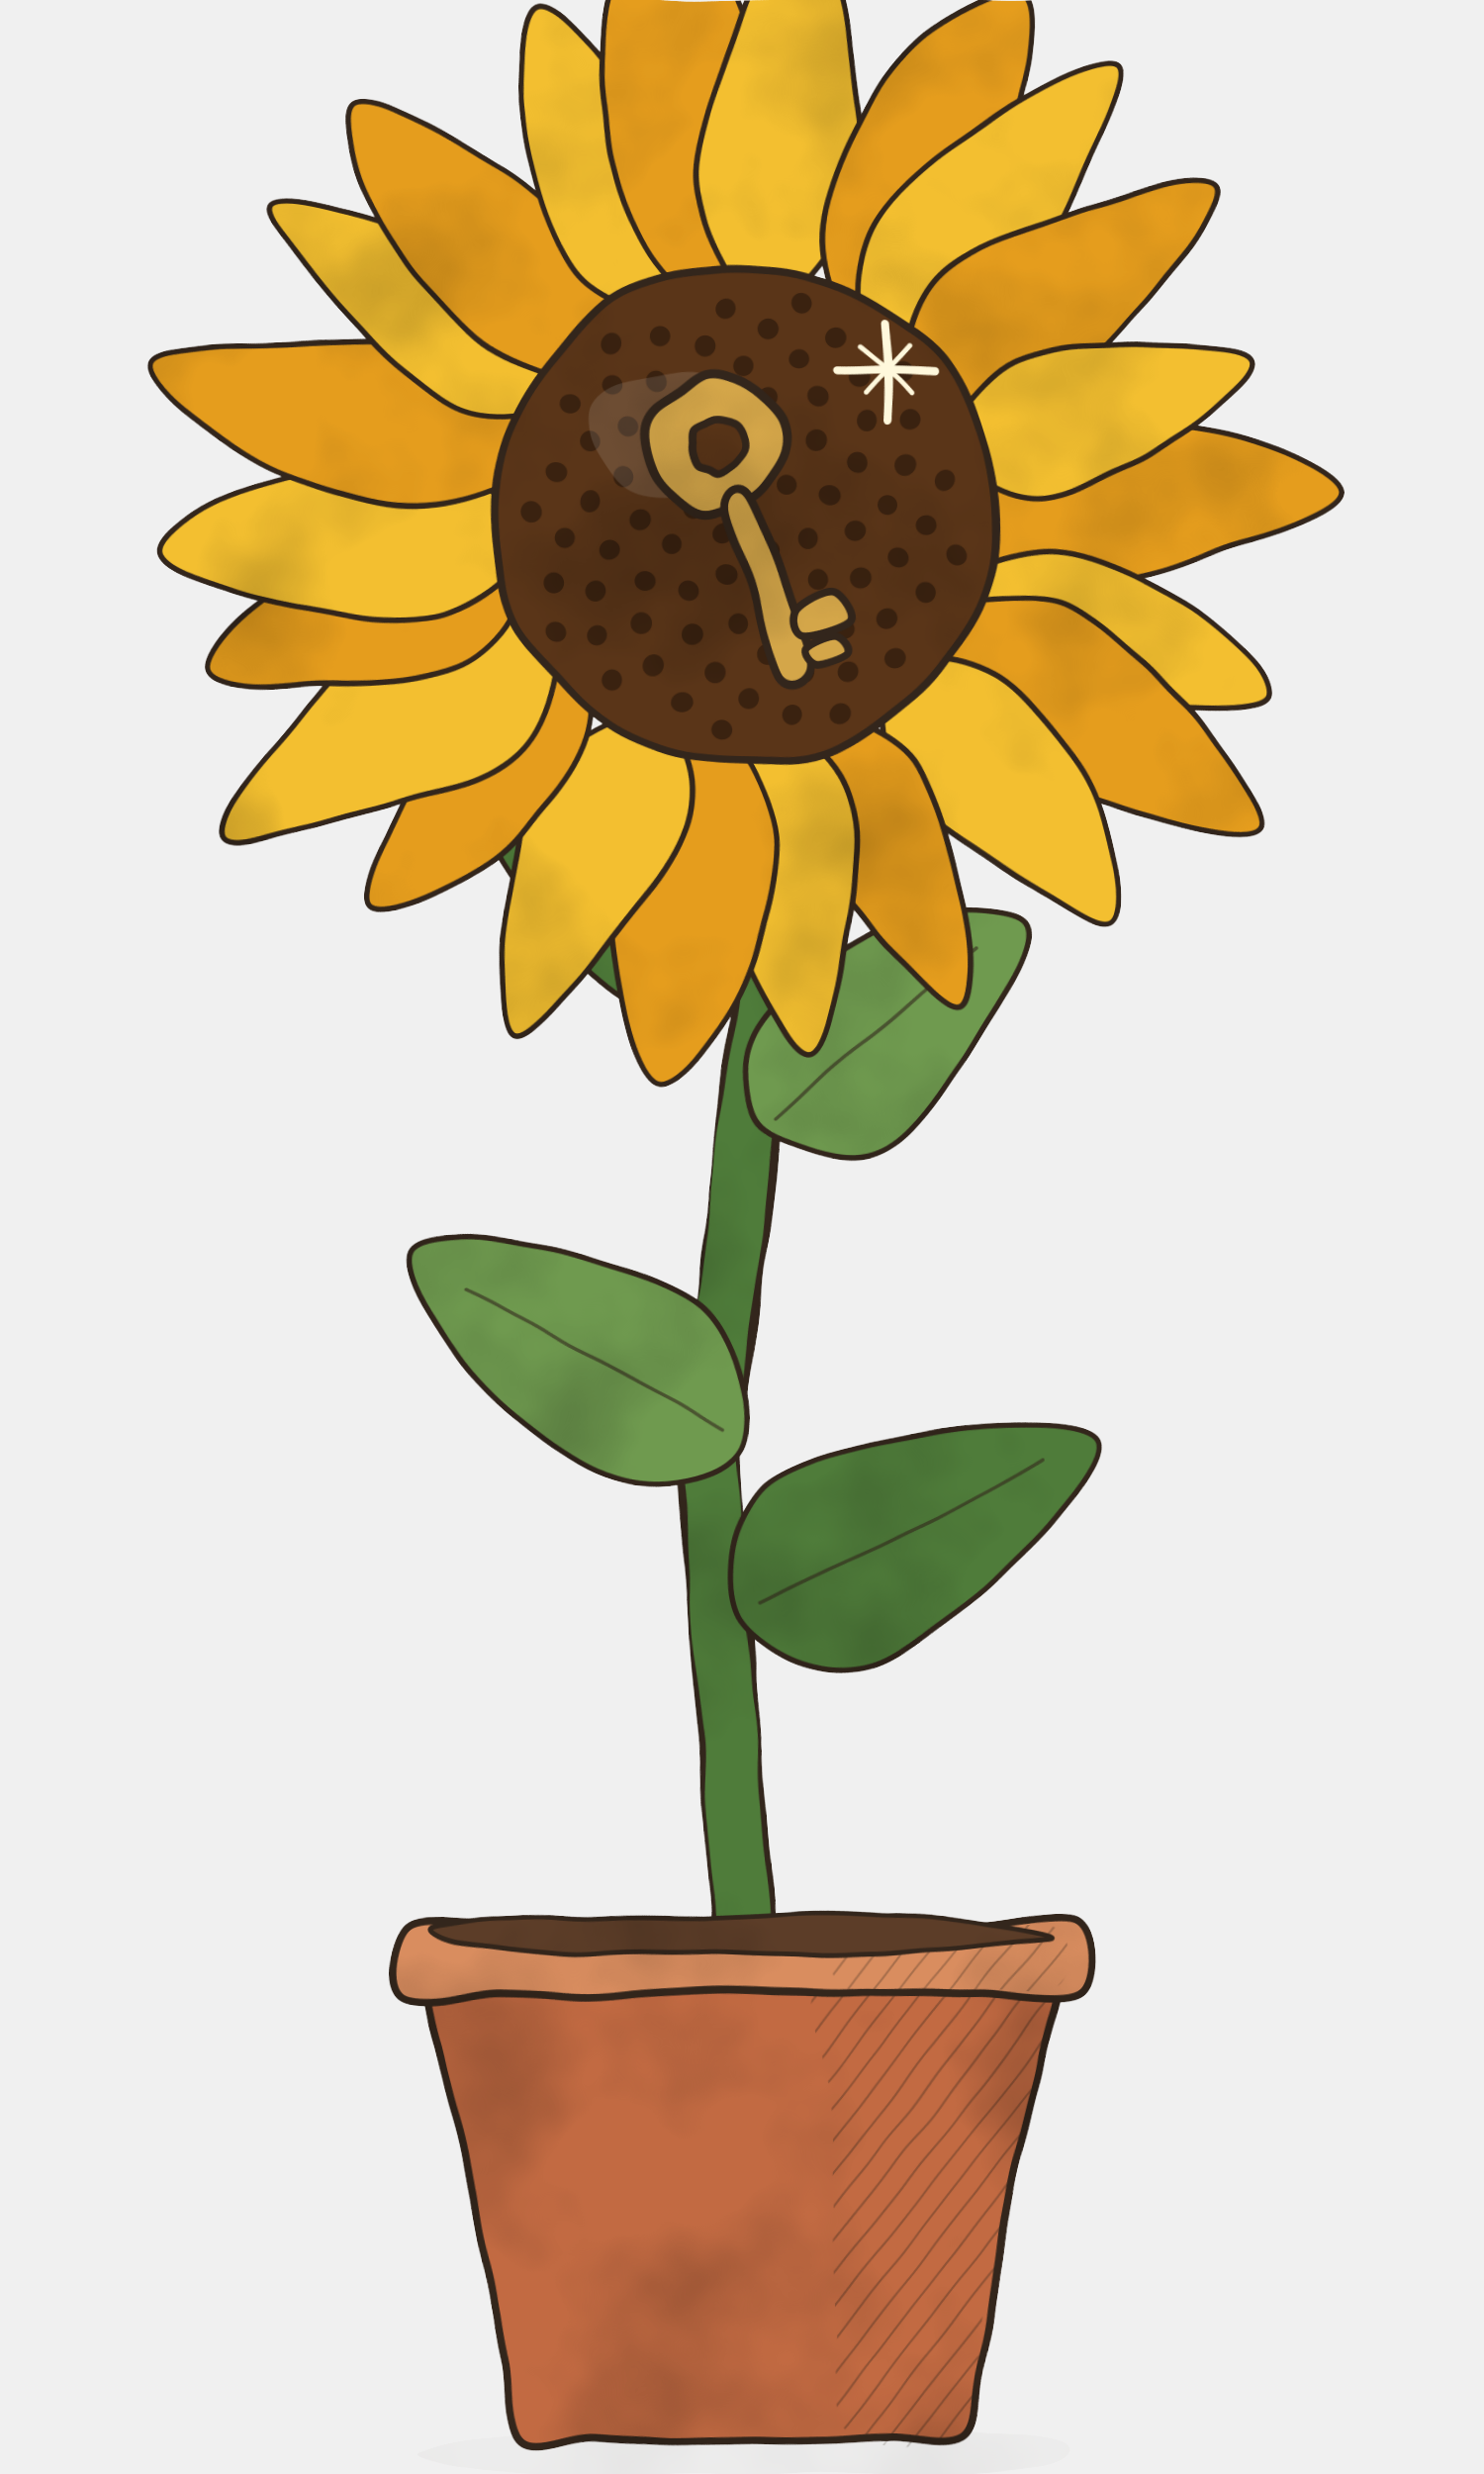
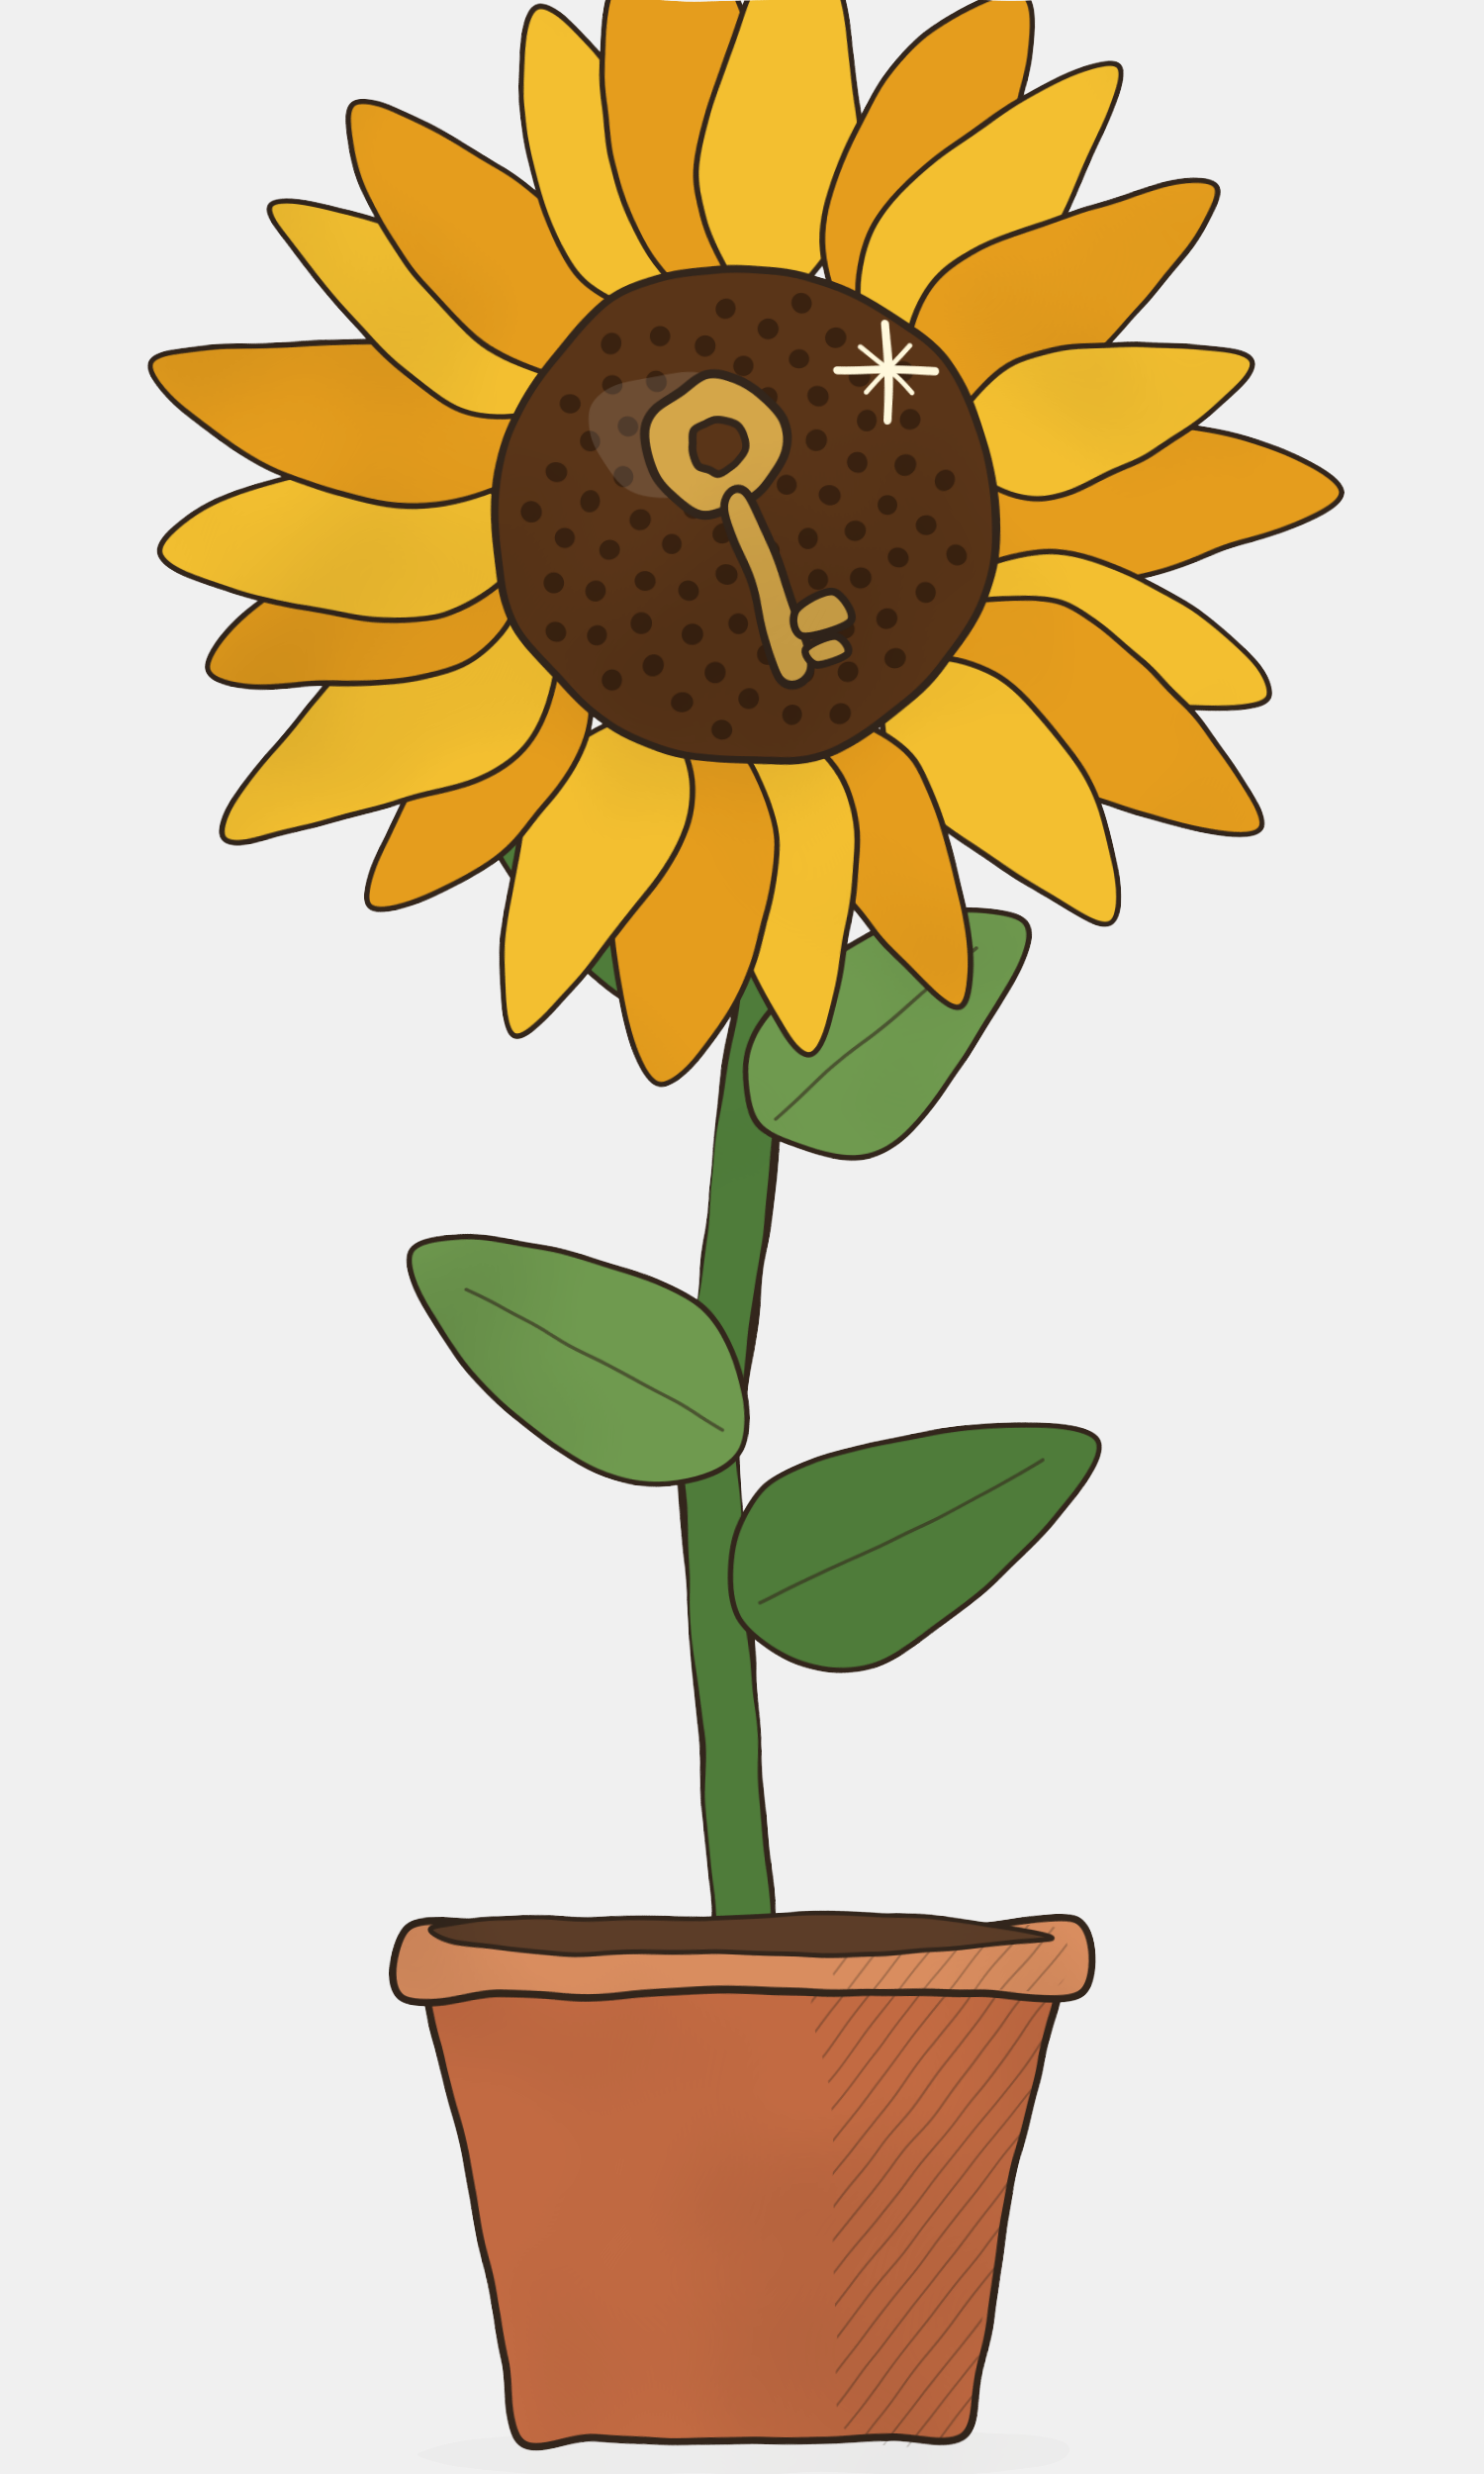
<svg xmlns="http://www.w3.org/2000/svg" viewBox="0 0 360 720" width="360" height="600">
  <defs>
    <filter id="art" x="-4%" y="-4%" width="108%" height="108%" color-interpolation-filters="sRGB">
      <feTurbulence type="fractalNoise" baseFrequency="0.032" numOctaves="2" seed="42" result="w" />
      <feDisplacementMap in="SourceGraphic" in2="w" scale="2.6" xChannelSelector="R" yChannelSelector="G" result="d" />
-       <feTurbulence type="fractalNoise" baseFrequency="0.016" numOctaves="4" seed="49" result="t" />
-       <feColorMatrix in="t" type="matrix" values="0.5 0 0 0 0.74  0.5 0 0 0 0.74  0.5 0 0 0 0.74  0 0 0 0 1" result="tw" />
+       <feTurbulence type="fractalNoise" baseFrequency="0.007" numOctaves="3" seed="49" result="t" />
+       <feColorMatrix in="t" type="matrix" values="0.3 0 0 0 0.85  0.3 0 0 0 0.85  0.3 0 0 0 0.85  0 0 0 0 1" result="tw" />
      <feBlend in="d" in2="tw" mode="multiply" result="m" />
      <feComposite in="m" in2="d" operator="in" />
    </filter>
    <filter id="blur" x="-30%" y="-30%" width="160%" height="160%">
      <feGaussianBlur stdDeviation="8" />
    </filter>
    <filter id="blur2" x="-30%" y="-30%" width="160%" height="160%">
      <feGaussianBlur stdDeviation="2.5" />
    </filter>
    <pattern id="hatch" width="6" height="6" patternUnits="userSpaceOnUse" patternTransform="rotate(38)">
      <line x1="0" y1="0" x2="0" y2="6" stroke="#33261c" stroke-width="1.2" />
    </pattern>
    <pattern id="hatch2" width="5" height="5" patternUnits="userSpaceOnUse" patternTransform="rotate(-48)">
      <line x1="0" y1="0" x2="0" y2="5" stroke="#33261c" stroke-width="1" />
    </pattern>
    <pattern id="hatchw" width="7" height="7" patternUnits="userSpaceOnUse" patternTransform="rotate(30)">
      <line x1="0" y1="0" x2="0" y2="7" stroke="#fff8e0" stroke-width="1.3" />
    </pattern>
  </defs>
  <g filter="url(#art)">
    <path d="M180.3 560.4C180.1 557.3 179.3 548 178.8 542C178.3 536.1 177.8 530.7 177.4 524.9C177 519 176.8 512.8 176.3 507C175.8 501.2 174.9 495.7 174.5 489.9C174.1 484.1 174.1 477.9 173.8 472.2C173.5 466.5 173.1 461.4 172.6 455.6C172.1 449.7 171 443.1 170.7 437C170.4 431 170.5 425.1 170.8 419.3C171.1 413.6 171.7 408.4 172.4 402.6C173.2 396.8 174.4 390.3 175.2 384.3C175.9 378.4 176.2 372.3 176.9 366.7C177.7 361.1 178.9 356.4 179.7 350.7C180.5 344.9 181.1 338.4 181.6 332.4C182.1 326.5 182 320.8 182.8 314.9C183.5 309.1 185.1 303.2 185.9 297.5C186.7 291.7 187.6 286.4 187.6 280.5C187.7 274.6 186.6 268.2 186.2 262.1C185.9 256 186 249.7 185.5 243.7C184.9 237.7 183.8 231.8 183.1 225.9C182.3 220.1 181.8 214.4 181.1 208.4C180.5 202.5 179.5 193.2 179.2 190.1" fill="none" stroke="#33261c" stroke-width="19" stroke-linecap="round" stroke-linejoin="round" />
    <path d="M180.2 559.5C179.9 556.6 178.9 547.5 178.4 541.8C177.9 536.1 177.4 531.2 177.2 525.5C176.9 519.8 177.2 513.4 176.8 507.6C176.3 501.7 175.1 496.2 174.5 490.3C173.9 484.4 173.3 477.8 173 471.9C172.6 466 172.8 460.7 172.5 454.9C172.3 449.1 171.9 442.6 171.6 436.9C171.3 431.2 170.6 426.5 170.7 420.7C170.8 414.9 171.8 408.2 172.3 402.3C172.8 396.4 173 391.5 173.7 385.6C174.4 379.7 175.7 372.8 176.6 366.9C177.5 360.9 178.2 355.5 178.9 349.8C179.6 344.1 180 338.4 180.7 332.7C181.3 327.1 182 321.5 182.9 315.7C183.8 309.9 185.5 303.8 186.4 297.8C187.2 291.8 188.1 285.6 188.1 279.6C188.1 273.6 186.8 267.6 186.2 261.7C185.6 255.8 184.8 249.9 184.4 244.1C184 238.3 184.5 232.9 183.9 226.8C183.3 220.7 181.6 213.4 180.9 207.3C180.2 201.2 179.8 193.2 179.6 190.4" fill="none" stroke="#4f7c3a" stroke-width="16" stroke-linecap="round" stroke-linejoin="round" />
    <path d="M179.2 471C174.5 462.1 176.5 441.3 187.3 432.1C198 422.9 227.8 417.9 243.8 415.9C259.8 413.9 280.4 413.8 283.2 419.9C286.1 426.1 272 441.8 260.7 452.8C249.4 463.7 229.3 482.6 215.7 485.6C202.1 488.7 184 479.9 179.2 471Z" fill="#4f7c3a" stroke="#33261c" stroke-width="1.6" stroke-linejoin="round" stroke-linecap="round" />
    <path d="M185.3 466.6C188.6 464.9 198.4 459.8 205.2 456.4C212.1 453 219.5 449.8 226.5 446.4C233.5 443 240.6 439.7 247.4 436.1C254.2 432.6 264 426.8 267.3 425" fill="none" stroke="#33261c" stroke-width="1" stroke-linecap="round" stroke-linejoin="round" opacity="0.6" />
    <path d="M180.7 421.2C176.7 429.3 158.4 433.7 145.8 430.9C133.3 428.1 115.7 415.5 105.3 404.3C95 393.2 80.1 370.8 83.5 364C87 357.2 111.8 360.8 126.1 363.8C140.4 366.8 160.3 372.7 169.4 382.3C178.5 391.8 184.6 413.1 180.7 421.2Z" fill="#6f9a4f" stroke="#33261c" stroke-width="1.6" stroke-linejoin="round" stroke-linecap="round" />
    <path d="M174.7 415.5C170.4 413.2 157.2 405.9 148.7 401.4C140.2 397 132.1 393 123.9 388.6C115.7 384.3 103.6 377.5 99.5 375.3" fill="none" stroke="#33261c" stroke-width="1" stroke-linecap="round" stroke-linejoin="round" opacity="0.6" />
    <path d="M185.7 327.4C179.8 321.1 178.9 307.6 185.3 297.8C191.7 287.9 211.4 273.3 224.1 268.3C236.9 263.3 257.2 262.9 261.8 267.7C266.3 272.5 258.2 285.6 251.3 296.9C244.5 308.2 231.7 330.4 220.7 335.5C209.8 340.5 191.6 333.7 185.7 327.4Z" fill="#6f9a4f" stroke="#33261c" stroke-width="1.6" stroke-linejoin="round" stroke-linecap="round" />
    <path d="M189.9 325.4C193.2 322.4 203.5 313.1 210.2 307.5C216.8 302 223.4 297.5 229.8 292.2C236.2 286.9 245.3 278.6 248.4 275.9" fill="none" stroke="#33261c" stroke-width="1" stroke-linecap="round" stroke-linejoin="round" opacity="0.6" />
    <path d="M178.1 290.2C173.2 295.4 157.2 295.8 146.8 290.9C136.5 285.9 122.9 270.1 116.2 260.5C109.4 251 102.3 237.7 106.4 233.5C110.5 229.2 129.2 230.6 140.8 235C152.4 239.3 169.9 250.4 176.1 259.6C182.3 268.8 183 285 178.1 290.2Z" fill="#4f7c3a" stroke="#33261c" stroke-width="1.6" stroke-linejoin="round" stroke-linecap="round" />
    <path d="M171.9 285.6C169 282.9 160.8 274.4 154.9 269.4C149.1 264.3 142.8 260.1 136.7 255.1C130.5 250.2 121 242.2 117.9 239.6" fill="none" stroke="#33261c" stroke-width="1" stroke-linecap="round" stroke-linejoin="round" opacity="0.6" />
    <g transform="translate(180 150) rotate(0) scale(1 1)">
      <path d="M60.2 -0.4C60.3 -8.1 78.3 -21.2 91.9 -25.1C105.5 -29 128.1 -26.8 141.9 -23.7C155.7 -20.6 174.8 -12 174.6 -6.4C174.3 -0.8 154.3 5.2 140.5 9.7C126.6 14.3 104.6 22.6 91.3 20.9C77.9 19.3 60.1 7.3 60.2 -0.4Z" fill="#e59d1d" stroke="#33261c" stroke-width="1.6" stroke-linejoin="round" stroke-linecap="round" />
      <path d="M60.5 22.7C62.8 16.6 77.6 9.3 89.4 10C101.2 10.7 120.6 19.8 131.2 26.9C141.8 34.1 154.8 47.9 153.1 52.8C151.3 57.6 133.5 57 120.7 56C107.8 54.9 85.9 52.1 75.9 46.6C65.9 41 58.2 28.8 60.5 22.7Z" fill="#f3bf30" stroke="#33261c" stroke-width="1.6" stroke-linejoin="round" stroke-linecap="round" />
      <path d="M53.8 32C57.9 25 80.3 21.8 92.9 25.8C105.6 29.9 120 45.5 129.7 56.2C139.4 67 153.3 84.9 151.3 90.1C149.3 95.2 131.4 91 117.6 87.2C103.7 83.5 78.9 76.8 68.3 67.6C57.6 58.4 49.7 38.9 53.8 32Z" fill="#e59d1d" stroke="#33261c" stroke-width="1.6" stroke-linejoin="round" stroke-linecap="round" />
      <path d="M44.4 44.3C49.5 39.3 66 40.7 75.8 47C85.5 53.2 97.6 70 103 81.9C108.3 93.7 112 114.5 107.8 118.2C103.6 121.8 88.3 110.5 77.8 103.6C67.3 96.8 50.6 86.8 45.1 76.9C39.5 67 39.3 49.3 44.4 44.3Z" fill="#f3bf30" stroke="#33261c" stroke-width="1.6" stroke-linejoin="round" stroke-linecap="round" />
      <path d="M25.4 60.1C30.9 57.4 43.1 62.9 49.8 71.9C56.4 81 62.9 102.5 65.2 114.4C67.4 126.3 67.7 142.2 63.3 143.3C59 144.5 46.5 130.5 38.8 121.3C31 112.1 19 98.2 16.8 88C14.6 77.8 19.9 62.8 25.4 60.1Z" fill="#e59d1d" stroke="#33261c" stroke-width="1.6" stroke-linejoin="round" stroke-linecap="round" />
      <path d="M7.8 59.3C14.5 58 28.4 70 32 81.3C35.7 92.5 31.8 114.1 29.8 126.7C27.7 139.3 24.7 156.8 19.8 157C14.9 157.3 5.2 139.8 0.6 128.4C-4 117 -9 100.2 -7.8 88.7C-6.6 77.2 1.2 60.5 7.8 59.3Z" fill="#f3bf30" stroke="#33261c" stroke-width="1.6" stroke-linejoin="round" stroke-linecap="round" />
      <path d="M-9 61.9C-1.4 63.4 8.2 80.7 9.8 93.2C11.4 105.7 6.2 124.8 0.6 136.8C-5 148.9 -17.7 166.2 -23.8 165.7C-29.9 165.3 -34.1 147.6 -36.1 134C-38.1 120.5 -40.2 96.2 -35.7 84.2C-31.2 72.2 -16.6 60.4 -9 61.9Z" fill="#e59d1d" stroke="#33261c" stroke-width="1.6" stroke-linejoin="round" stroke-linecap="round" />
      <path d="M-23.6 58.2C-16.7 60.8 -13.3 77.9 -16 89.1C-18.6 100.3 -31.1 115 -39.5 125.4C-47.9 135.8 -61.4 152.8 -66.3 151.5C-71.3 150.1 -70.7 130.2 -69.2 117.3C-67.6 104.4 -64.6 83.8 -57 73.9C-49.4 64.1 -30.4 55.7 -23.6 58.2Z" fill="#f3bf30" stroke="#33261c" stroke-width="1.6" stroke-linejoin="round" stroke-linecap="round" />
      <path d="M-45.8 44.1C-41.7 48.4 -43.1 63.1 -48.8 73.2C-54.4 83.3 -69.5 98.3 -79.5 104.9C-89.4 111.5 -105.6 116.8 -108.6 113C-111.6 109.2 -103.4 93 -97.5 82C-91.7 71.1 -82 53.7 -73.4 47.3C-64.7 41 -49.9 39.8 -45.8 44.1Z" fill="#e59d1d" stroke="#33261c" stroke-width="1.6" stroke-linejoin="round" stroke-linecap="round" />
      <path d="M-54.8 34.6C-50.8 42.2 -56.8 61.8 -67 70.6C-77.1 79.5 -101.6 83.9 -115.6 87.8C-129.6 91.6 -148.5 98.5 -150.9 93.9C-153.4 89.3 -140.2 71.4 -130.2 60C-120.2 48.6 -103.6 29.6 -91 25.4C-78.5 21.1 -58.8 27.1 -54.8 34.6Z" fill="#f3bf30" stroke="#33261c" stroke-width="1.6" stroke-linejoin="round" stroke-linecap="round" />
      <path d="M-62.3 13.5C-60.9 20.3 -68.4 36.6 -79 42.5C-89.6 48.5 -113 48.9 -125.8 49.2C-138.6 49.6 -154.9 49.8 -155.8 44.6C-156.7 39.5 -142.6 25.4 -131.3 18.2C-119.9 11 -99.2 2.2 -87.7 1.4C-76.2 0.6 -63.8 6.6 -62.3 13.5Z" fill="#e59d1d" stroke="#33261c" stroke-width="1.6" stroke-linejoin="round" stroke-linecap="round" />
      <path d="M-61 6C-60.1 13.2 -74.2 25.6 -86.6 28.8C-99.1 31.9 -122.1 28.1 -135.9 25.1C-149.7 22 -169 16.2 -169.5 10.4C-169.9 4.6 -151.5 -5.7 -138.5 -9.7C-125.6 -13.8 -104.6 -16.5 -91.7 -13.9C-78.8 -11.3 -61.8 -1.1 -61 6Z" fill="#f3bf30" stroke="#33261c" stroke-width="1.6" stroke-linejoin="round" stroke-linecap="round" />
      <path d="M-59.5 -16.6C-62 -9.1 -81.3 -2.6 -94.8 -2.4C-108.4 -2.3 -127.9 -8.8 -140.8 -15.8C-153.7 -22.8 -173.7 -38.5 -172.4 -44.2C-171.1 -49.9 -148.4 -49.4 -133 -49.9C-117.6 -50.5 -92.2 -53 -79.9 -47.4C-67.7 -41.9 -57 -24.1 -59.5 -16.6Z" fill="#e59d1d" stroke="#33261c" stroke-width="1.6" stroke-linejoin="round" stroke-linecap="round" />
      <path d="M-50.8 -35.7C-55 -29.9 -71.6 -26.7 -83.4 -31.7C-95.2 -36.7 -112.5 -55.9 -121.4 -65.7C-130.4 -75.5 -140 -87.2 -137.2 -90.5C-134.4 -93.7 -117.7 -89.3 -104.6 -85.3C-91.5 -81.2 -67.7 -74.4 -58.8 -66.2C-49.8 -57.9 -46.7 -41.4 -50.8 -35.7Z" fill="#f3bf30" stroke="#33261c" stroke-width="1.6" stroke-linejoin="round" stroke-linecap="round" />
      <path d="M-40.2 -42.5C-44.9 -37.7 -62.5 -41.9 -73.3 -49C-84.1 -56.1 -98.4 -73.3 -105 -85.1C-111.7 -97 -117.6 -116.4 -113.2 -120C-108.8 -123.5 -89.9 -113.4 -78.6 -106.5C-67.2 -99.5 -51.5 -88.8 -45.1 -78.2C-38.7 -67.5 -35.5 -47.4 -40.2 -42.5Z" fill="#e59d1d" stroke="#33261c" stroke-width="1.6" stroke-linejoin="round" stroke-linecap="round" />
      <path d="M-21.4 -59.7C-27.1 -57.1 -42.7 -61.8 -49.8 -71.6C-57 -81.4 -62.9 -105.8 -64.4 -118.6C-66 -131.3 -63.9 -146.7 -59.3 -148.2C-54.7 -149.7 -44.2 -137.7 -36.9 -127.6C-29.6 -117.4 -17.9 -98.6 -15.3 -87.3C-12.7 -76 -15.6 -62.4 -21.4 -59.7Z" fill="#f3bf30" stroke="#33261c" stroke-width="1.6" stroke-linejoin="round" stroke-linecap="round" />
      <path d="M-7.5 -60.8C-14.1 -59.2 -27.1 -72.1 -32.5 -85.6C-38 -99.1 -42 -126 -40.4 -141.8C-38.8 -157.7 -29.5 -179.5 -22.8 -180.6C-16.1 -181.7 -5.3 -162.7 -0.3 -148.5C4.7 -134.2 8.4 -109.6 7.2 -95C6 -80.4 -0.9 -62.4 -7.5 -60.8Z" fill="#e59d1d" stroke="#33261c" stroke-width="1.6" stroke-linejoin="round" stroke-linecap="round" />
      <path d="M5.9 -60.8C-1.7 -61.6 -11.8 -82.3 -12.8 -96.4C-13.8 -110.5 -5.4 -132.1 -0.1 -145.3C5.1 -158.6 13.4 -176.6 18.5 -175.9C23.6 -175.2 28.1 -155.3 30.5 -141.2C32.9 -127 37 -104.4 32.9 -91C28.8 -77.6 13.5 -59.9 5.9 -60.8Z" fill="#f3bf30" stroke="#33261c" stroke-width="1.6" stroke-linejoin="round" stroke-linecap="round" />
      <path d="M32.1 -58.1C25.7 -60.9 21.8 -77 24.4 -89.6C26.9 -102.3 37.7 -123.7 47.3 -134C56.9 -144.4 76.3 -154.6 81.8 -151.7C87.2 -148.8 83.2 -129.5 80 -116.4C76.9 -103.3 70.7 -82.7 62.7 -73C54.7 -63.3 38.4 -55.3 32.1 -58.1Z" fill="#e59d1d" stroke="#33261c" stroke-width="1.6" stroke-linejoin="round" stroke-linecap="round" />
      <path d="M38.6 -50.2C33.1 -55.3 31.8 -73.1 38.5 -84.7C45.1 -96.2 66.5 -111.7 78.4 -119.5C90.2 -127.3 106.4 -134.9 109.7 -131.3C113.1 -127.6 104.9 -110.3 98.5 -97.4C92 -84.6 80.9 -62 70.9 -54.1C60.9 -46.3 44 -45.1 38.6 -50.2Z" fill="#f3bf30" stroke="#33261c" stroke-width="1.6" stroke-linejoin="round" stroke-linecap="round" />
      <path d="M48.8 -36.6C44.5 -42.8 49 -61 58.1 -69.9C67.2 -78.9 90.3 -86 103.5 -90.3C116.8 -94.6 134.6 -99.6 137.5 -95.7C140.5 -91.7 130.2 -77.1 121.3 -66.6C112.5 -56 96.6 -37.4 84.5 -32.4C72.4 -27.4 53.2 -30.3 48.8 -36.6Z" fill="#e59d1d" stroke="#33261c" stroke-width="1.6" stroke-linejoin="round" stroke-linecap="round" />
      <path d="M61.1 -20.6C60 -27.2 69.4 -40.3 79.1 -45C88.9 -49.8 108.1 -49.3 119.7 -49.2C131.3 -49.1 147.5 -48.8 148.8 -44.5C150.1 -40.3 138 -30.2 127.5 -23.6C117 -17 96.8 -5.5 85.8 -5C74.7 -4.5 62.2 -13.9 61.1 -20.6Z" fill="#f3bf30" stroke="#33261c" stroke-width="1.6" stroke-linejoin="round" stroke-linecap="round" />
      <path d="M73.8 1.2C73.9 8.6 72.9 15.7 70.7 22.3C68.5 28.9 64.6 35.2 60.4 40.8C56.3 46.4 51.6 51.5 46 56C40.4 60.6 33.4 65.7 26.8 68.3C20.2 70.8 13.6 71.1 6.4 71.4C-0.7 71.6 -9 71.4 -16.2 69.9C-23.4 68.3 -30.7 65.7 -36.7 62.1C-42.7 58.4 -47.5 52.9 -52.4 48C-57.3 43.1 -62.8 38.9 -66 32.7C-69.1 26.5 -70.4 18.2 -71.3 10.7C-72.2 3.2 -72.6 -5.2 -71.5 -12.2C-70.4 -19.1 -67.6 -25.1 -64.5 -31.1C-61.4 -37 -57.3 -42.5 -52.8 -47.9C-48.3 -53.3 -43.5 -59.8 -37.5 -63.5C-31.6 -67.3 -24.2 -69.4 -17.1 -70.7C-10 -72 -2.3 -72.1 4.9 -71.5C12.2 -71 19.5 -69.8 26.3 -67.3C33.1 -64.9 39.8 -61 45.6 -56.8C51.5 -52.5 57.6 -47.7 61.7 -41.8C65.7 -36 68 -28.9 70 -21.7C72.1 -14.6 73.7 -6.1 73.8 1.2Z" fill="#5a3518" stroke="#33261c" stroke-width="2.2" stroke-linejoin="round" stroke-linecap="round" />
      <circle cx="-5.4" cy="4.9" r="3.0" fill="#3a2210" />
      <circle cx="0.9" cy="-10.2" r="3.0" fill="#3a2210" />
      <circle cx="7.7" cy="10.0" r="3.0" fill="#3a2210" />
      <circle cx="-14.3" cy="-2.5" r="3.0" fill="#3a2210" />
      <circle cx="13.7" cy="-8.7" r="3.0" fill="#3a2210" />
      <circle cx="-4.6" cy="17.2" r="3.0" fill="#3a2210" />
      <circle cx="-8.9" cy="-17.1" r="3.0" fill="#3a2210" />
      <circle cx="19.3" cy="7.1" r="3.0" fill="#3a2210" />
      <circle cx="-20.2" cy="8.3" r="3.0" fill="#3a2210" />
      <circle cx="9.7" cy="-20.8" r="3.0" fill="#3a2210" />
      <circle cx="7.2" cy="23.0" r="3.0" fill="#3a2210" />
      <circle cx="-21.8" cy="-12.6" r="3.0" fill="#3a2210" />
      <circle cx="25.6" cy="-5.6" r="3.0" fill="#3a2210" />
      <circle cx="-15.6" cy="22.2" r="3.0" fill="#3a2210" />
      <circle cx="-3.6" cy="-27.9" r="3.0" fill="#3a2210" />
      <circle cx="22.2" cy="18.7" r="3.0" fill="#3a2210" />
      <circle cx="-29.9" cy="1.2" r="3.0" fill="#3a2210" />
      <circle cx="21.9" cy="-21.7" r="3.0" fill="#3a2210" />
      <circle cx="-1.5" cy="31.6" r="3.0" fill="#3a2210" />
      <circle cx="-20.8" cy="-25.0" r="3.0" fill="#3a2210" />
      <circle cx="33.0" cy="4.4" r="3.0" fill="#3a2210" />
      <circle cx="-28.0" cy="19.5" r="3.0" fill="#3a2210" />
      <circle cx="7.6" cy="-34.0" r="3.0" fill="#3a2210" />
      <circle cx="17.7" cy="30.9" r="3.0" fill="#3a2210" />
      <circle cx="-34.6" cy="-11.0" r="3.0" fill="#3a2210" />
      <circle cx="33.6" cy="-15.5" r="3.0" fill="#3a2210" />
      <circle cx="-14.6" cy="34.8" r="3.0" fill="#3a2210" />
      <circle cx="-13.0" cy="-36.2" r="3.0" fill="#3a2210" />
      <circle cx="34.6" cy="18.2" r="3.0" fill="#3a2210" />
      <circle cx="-38.5" cy="10.1" r="3.0" fill="#3a2210" />
      <circle cx="21.9" cy="-34.0" r="3.0" fill="#3a2210" />
      <circle cx="7.0" cy="40.5" r="3.0" fill="#3a2210" />
      <circle cx="-33.0" cy="-25.6" r="3.0" fill="#3a2210" />
      <circle cx="42.2" cy="-3.5" r="3.0" fill="#3a2210" />
      <circle cx="-29.2" cy="31.6" r="3.0" fill="#3a2210" />
      <circle cx="0.2" cy="-43.6" r="3.0" fill="#3a2210" />
      <circle cx="29.7" cy="32.7" r="3.0" fill="#3a2210" />
      <circle cx="-44.6" cy="-4.1" r="3.0" fill="#3a2210" />
      <circle cx="36.1" cy="-27.4" r="3.0" fill="#3a2210" />
      <circle cx="-8.2" cy="45.2" r="3.0" fill="#3a2210" />
      <circle cx="-24.8" cy="-39.4" r="3.0" fill="#3a2210" />
      <circle cx="45.4" cy="12.4" r="3.0" fill="#3a2210" />
      <circle cx="-42.4" cy="21.8" r="3.0" fill="#3a2210" />
      <circle cx="16.8" cy="-45.2" r="3.0" fill="#3a2210" />
      <circle cx="18.4" cy="45.1" r="3.0" fill="#3a2210" />
      <circle cx="-44.5" cy="-21.1" r="3.0" fill="#3a2210" />
      <circle cx="47.6" cy="-14.7" r="3.0" fill="#3a2210" />
      <circle cx="-25.5" cy="43.4" r="3.0" fill="#3a2210" />
      <circle cx="-10.7" cy="-49.7" r="3.0" fill="#3a2210" />
      <circle cx="41.9" cy="29.8" r="3.0" fill="#3a2210" />
      <circle cx="-51.5" cy="6.4" r="3.0" fill="#3a2210" />
      <circle cx="34.0" cy="-39.9" r="3.0" fill="#3a2210" />
      <circle cx="1.9" cy="52.9" r="3.0" fill="#3a2210" />
      <circle cx="-37.5" cy="-38.0" r="3.0" fill="#3a2210" />
      <circle cx="53.8" cy="2.7" r="3.0" fill="#3a2210" />
      <circle cx="-41.9" cy="34.6" r="3.0" fill="#3a2210" />
      <circle cx="7.6" cy="-54.3" r="3.0" fill="#3a2210" />
      <circle cx="31.4" cy="45.6" r="3.0" fill="#3a2210" />
      <circle cx="-54.4" cy="-12.5" r="3.0" fill="#3a2210" />
      <circle cx="49.0" cy="-27.8" r="3.0" fill="#3a2210" />
      <circle cx="-17.5" cy="54.0" r="3.0" fill="#3a2210" />
      <circle cx="-23.8" cy="-52.1" r="3.0" fill="#3a2210" />
      <circle cx="53.1" cy="22.5" r="3.0" fill="#3a2210" />
      <circle cx="-54.8" cy="19.4" r="3.0" fill="#3a2210" />
      <circle cx="27.5" cy="-51.7" r="3.0" fill="#3a2210" />
      <circle cx="14.8" cy="57.2" r="3.0" fill="#3a2210" />
      <circle cx="-49.9" cy="-32.4" r="3.0" fill="#3a2210" />
      <circle cx="59.1" cy="-9.9" r="3.0" fill="#3a2210" />
      <circle cx="-37.2" cy="47.6" r="3.0" fill="#3a2210" />
      <circle cx="-4.7" cy="-60.6" r="3.0" fill="#3a2210" />
      <circle cx="44.8" cy="41.8" r="3.0" fill="#3a2210" />
      <circle cx="-61.7" cy="-0.6" r="3.0" fill="#3a2210" />
      <circle cx="46.2" cy="-41.5" r="3.0" fill="#3a2210" />
      <circle cx="-6.1" cy="62.2" r="3.0" fill="#3a2210" />
      <circle cx="-37.8" cy="-50.3" r="3.0" fill="#3a2210" />
      <circle cx="62.3" cy="11.6" r="3.0" fill="#3a2210" />
      <circle cx="-54.1" cy="33.7" r="3.0" fill="#3a2210" />
      <circle cx="17.3" cy="-61.8" r="3.0" fill="#3a2210" />
      <circle cx="29.2" cy="57.6" r="3.0" fill="#3a2210" />
      <path d="M5.3 -23.4C5.3 -20.8 5.8 -17.4 4.3 -14.8C2.8 -12.3 -0.6 -9.7 -3.7 -8.3C-6.8 -6.8 -10.7 -6.8 -14.4 -6.2C-18 -5.7 -22.2 -4.7 -25.5 -5C-28.9 -5.3 -31.8 -6.2 -34.5 -8.1C-37.2 -10 -39.9 -13.9 -41.6 -16.5C-43.2 -19.1 -44.1 -21.2 -44.5 -23.7C-44.9 -26.3 -45 -29.5 -43.8 -31.8C-42.5 -34.1 -40.3 -36.2 -37 -37.7C-33.8 -39.2 -28.3 -40.1 -24.3 -40.9C-20.3 -41.7 -16.4 -42.8 -12.9 -42.3C-9.3 -41.8 -5.6 -39.9 -2.8 -37.9C0 -35.9 2.6 -32.9 4 -30.5C5.3 -28.1 5.2 -26.1 5.3 -23.4Z" fill="#fff" opacity="0.12" />
    </g>
    <g transform="translate(180 150) rotate(-20)">
      <path d="M20.8 -21.7C21.1 -18.8 20.6 -15.8 19.1 -13.4C17.7 -10.9 14.5 -8.8 12.1 -7.1C9.7 -5.4 7.6 -4 4.8 -3.4C1.9 -2.7 -2 -3 -4.8 -3.4C-7.6 -3.7 -9.8 -3.7 -12 -5.5C-14.2 -7.2 -16.7 -11.2 -18.1 -13.9C-19.4 -16.7 -19.9 -18.9 -19.9 -21.8C-20 -24.8 -19.6 -29 -18.5 -31.7C-17.4 -34.4 -15.7 -36.3 -13.3 -37.8C-11 -39.2 -7.4 -39.7 -4.4 -40.5C-1.4 -41.3 2 -43 4.7 -42.6C7.3 -42.2 9.5 -40.1 11.6 -38.2C13.6 -36.3 15.5 -33.9 17 -31.2C18.5 -28.5 20.4 -24.7 20.8 -21.7Z" fill="#d4a649" stroke="#33261c" stroke-width="2.6" stroke-linejoin="round" stroke-linecap="round" />
      <path d="M8.3 -21.9C8.3 -20.6 8.1 -19.2 7.5 -18.3C6.9 -17.3 5.9 -16.7 5 -16.1C4.1 -15.5 3.4 -15 2.2 -14.6C1 -14.3 -1 -13.5 -2.2 -13.8C-3.3 -14 -3.9 -15.4 -4.8 -16.1C-5.7 -16.9 -6.9 -17.3 -7.4 -18.3C-7.8 -19.2 -7.8 -20.8 -7.7 -21.9C-7.6 -23.1 -7.3 -23.9 -6.8 -25C-6.4 -26.1 -6 -27.8 -5.1 -28.6C-4.2 -29.3 -2.5 -29.3 -1.3 -29.4C-0.2 -29.6 0.8 -29.7 1.8 -29.6C2.8 -29.4 3.6 -29 4.6 -28.4C5.6 -27.8 7 -26.9 7.6 -25.8C8.2 -24.7 8.4 -23.1 8.3 -21.9Z" fill="#5a3518" stroke="#33261c" stroke-width="2.2" stroke-linejoin="round" stroke-linecap="round" />
      <path d="M-3.9 -3.8C-2.5 -8.2 2.3 -9.4 3.8 -4.9C5.3 -0.3 5.1 14.4 5.2 23.2C5.2 32.1 6.1 43.9 4.2 48C2.3 52.1 -4.7 52.2 -6.2 47.8C-7.6 43.4 -4.9 29.9 -4.5 21.3C-4.1 12.7 -5.3 0.6 -3.9 -3.8Z" fill="#d4a649" stroke="#33261c" stroke-width="2.4" stroke-linejoin="round" stroke-linecap="round" />
      <path d="M5.7 31.3C7.8 29.8 15.4 28.7 17.6 30C19.9 31.3 21.5 37.8 19.4 39.3C17.2 40.8 7.1 40.2 4.9 38.9C2.6 37.6 3.6 32.8 5.7 31.3Z" fill="#d4a649" stroke="#33261c" stroke-width="2.2" stroke-linejoin="round" stroke-linecap="round" />
      <path d="M4.5 42.7C5.8 41.7 12 41.2 13.8 42.1C15.6 43.1 16.7 47.4 15.4 48.4C14.1 49.4 7.8 49.1 6 48.2C4.2 47.2 3.2 43.7 4.5 42.7Z" fill="#d4a649" stroke="#33261c" stroke-width="2.2" stroke-linejoin="round" stroke-linecap="round" />
    </g>
    <path d="M207.8 108.1C212.5 108.1 231.1 108.1 235.8 108.1" fill="none" stroke="#fff8dc" stroke-width="2.4" stroke-linecap="round" stroke-linejoin="round" />
    <path d="M221.7 94.2C221.8 98.9 222.3 117.7 222.4 122.4" fill="none" stroke="#fff8dc" stroke-width="2.4" stroke-linecap="round" stroke-linejoin="round" />
    <path d="M214.3 101.1C216.8 103.3 226.6 112.3 229.1 114.6" fill="none" stroke="#fff8dc" stroke-width="1.4" stroke-linecap="round" stroke-linejoin="round" />
    <path d="M228.4 100.7C226.3 103 217.9 112.4 215.8 114.7" fill="none" stroke="#fff8dc" stroke-width="1.4" stroke-linecap="round" stroke-linejoin="round" />
    <path d="M275.7 713.3C275.7 714.7 273.2 716.8 268 717.9C262.8 719.1 254 719.4 244.4 720.3C234.9 721.1 222.9 722.6 210.7 723.1C198.5 723.6 184.4 723.7 171.3 723.3C158.1 722.9 143 721.3 131.9 720.6C120.8 719.9 112 719.9 104.5 719.1C97 718.2 89.5 716.3 86.7 715.3C83.9 714.2 85.3 713.7 87.9 712.8C90.5 711.8 94.6 710.5 102.3 709.6C110 708.8 122.4 708.3 133.9 707.6C145.4 706.9 158.7 705.7 171.3 705.5C183.9 705.3 197.7 706.4 209.5 706.6C221.3 706.9 232.3 706.7 242.1 707.1C251.9 707.6 262.8 708.3 268.4 709.3C274 710.3 275.8 711.8 275.7 713.3Z" fill="#33261c" opacity="0.18" />
    <path d="M89 574.8C92.2 570.9 103.9 575.3 111.3 575.3C118.7 575.3 125.8 574.6 133.5 574.8C141.2 575 149.9 576.3 157.6 576.3C165.2 576.4 172 575.1 179.4 575.1C186.7 575 193.7 575.7 201.5 576.1C209.3 576.5 218.5 577.2 226.3 577.4C234 577.5 240.6 577.2 248.1 577.1C255.6 577 268 573 271.1 576.8C274.2 580.5 268.4 592.4 266.9 599.6C265.4 606.9 263.8 613 262.1 620.2C260.5 627.4 258.4 635.1 257 642.7C255.5 650.3 254.7 658.2 253.5 665.8C252.2 673.4 250.9 681.2 249.5 688.3C248.1 695.5 249.4 705.2 245.1 708.7C240.7 712.2 230.6 709 223.4 709.3C216.2 709.6 208.9 710.4 201.8 710.5C194.6 710.7 187.6 710.1 180.4 710.2C173.2 710.2 165.8 710.9 158.6 710.7C151.4 710.5 144.4 709 137.2 709C130.1 709 120.1 714.5 115.8 710.8C111.4 707.1 112.6 694.4 111 686.6C109.5 678.9 108.1 671.7 106.6 664.3C105.2 656.9 103.6 649.4 102.3 642.3C100.9 635.2 100.1 628.8 98.4 621.6C96.7 614.3 93.9 606.7 92.3 598.9C90.7 591.1 85.8 578.7 89 574.8Z" fill="#c26a42" stroke="#33261c" stroke-width="2.2" stroke-linejoin="round" stroke-linecap="round" />
    <path d="M201.6 579C206.7 573.5 225.7 577.6 236.8 577.7C247.8 577.7 263.5 573.7 268 579C272.4 584.3 265.2 598.6 263.5 609.4C261.9 620.2 260.4 632.9 258 643.8C255.7 654.7 251.8 664.4 249.5 675.1C247.3 685.8 251.2 702.6 244.6 708.1C238 713.5 216.3 713.4 210.1 707.8C204 702.3 208.6 685.8 207.9 674.9C207.3 664 206.6 653.3 206.2 642.5C205.9 631.8 206.6 620.8 205.8 610.2C205 599.6 196.4 584.4 201.6 579Z" fill="url(#hatch)" opacity="0.35" />
    <path d="M82.6 560.8C87.6 557.3 101.2 560.6 110.4 560.3C119.6 560.1 128.4 559.2 137.9 559.3C147.4 559.3 158 560.7 167.2 560.7C176.4 560.7 183.8 559 193 559C202.2 559.1 213 560.8 222.4 561C231.9 561.2 240.6 560.7 249.8 560.3C259.1 559.9 273.1 555.4 277.9 558.7C282.7 561.9 283.4 576.4 278.6 580C273.9 583.6 258.7 580.4 249.5 580.4C240.3 580.4 232.5 580.1 223.2 580C214 579.9 203.6 579.9 194.1 579.7C184.6 579.5 175.3 578.7 166.1 578.9C156.8 579.1 147.9 580.8 138.6 581.1C129.2 581.4 119.7 580.6 110 580.6C100.4 580.7 85.3 584.7 80.7 581.4C76.1 578.1 77.7 564.3 82.6 560.8Z" fill="#d98d5f" stroke="#33261c" stroke-width="2.2" stroke-linejoin="round" stroke-linecap="round" />
    <path d="M207.4 563.2C211 560.8 223 563.3 230.2 563C237.3 562.7 243.2 561.7 250.2 561.3C257.2 561 268.3 558.2 271.9 560.9C275.6 563.6 275.8 574.5 272.2 577.6C268.5 580.6 257.4 579 250.1 579.3C242.7 579.6 235 579.5 228 579.2C221.1 579 212 580.4 208.6 577.8C205.1 575.1 203.8 565.7 207.4 563.2Z" fill="url(#hatch)" opacity="0.3" />
    <path d="M270.1 563.6C270.1 564.1 267.1 564.2 261.4 564.9C255.6 565.6 246.1 567.1 235.7 567.8C225.3 568.5 211.5 569 199 569C186.6 569 173.5 568 160.9 567.9C148.3 567.8 133.7 568.8 123.3 568.4C112.9 568.1 104.1 566.8 98.5 565.6C92.8 564.5 89.1 562.6 89.2 561.6C89.4 560.6 93.4 560.2 99.4 559.6C105.3 559 115 558.2 124.8 558C134.7 557.8 145.7 558.7 158.5 558.5C171.2 558.3 188.6 556.9 201.4 556.8C214.1 556.8 225.3 557.3 235.2 558C245.1 558.8 255.2 560.6 261 561.5C266.8 562.4 270 563 270.1 563.6Z" fill="#5c3d28" stroke="#33261c" stroke-width="1.4" stroke-linejoin="round" stroke-linecap="round" />
  </g>
</svg>
